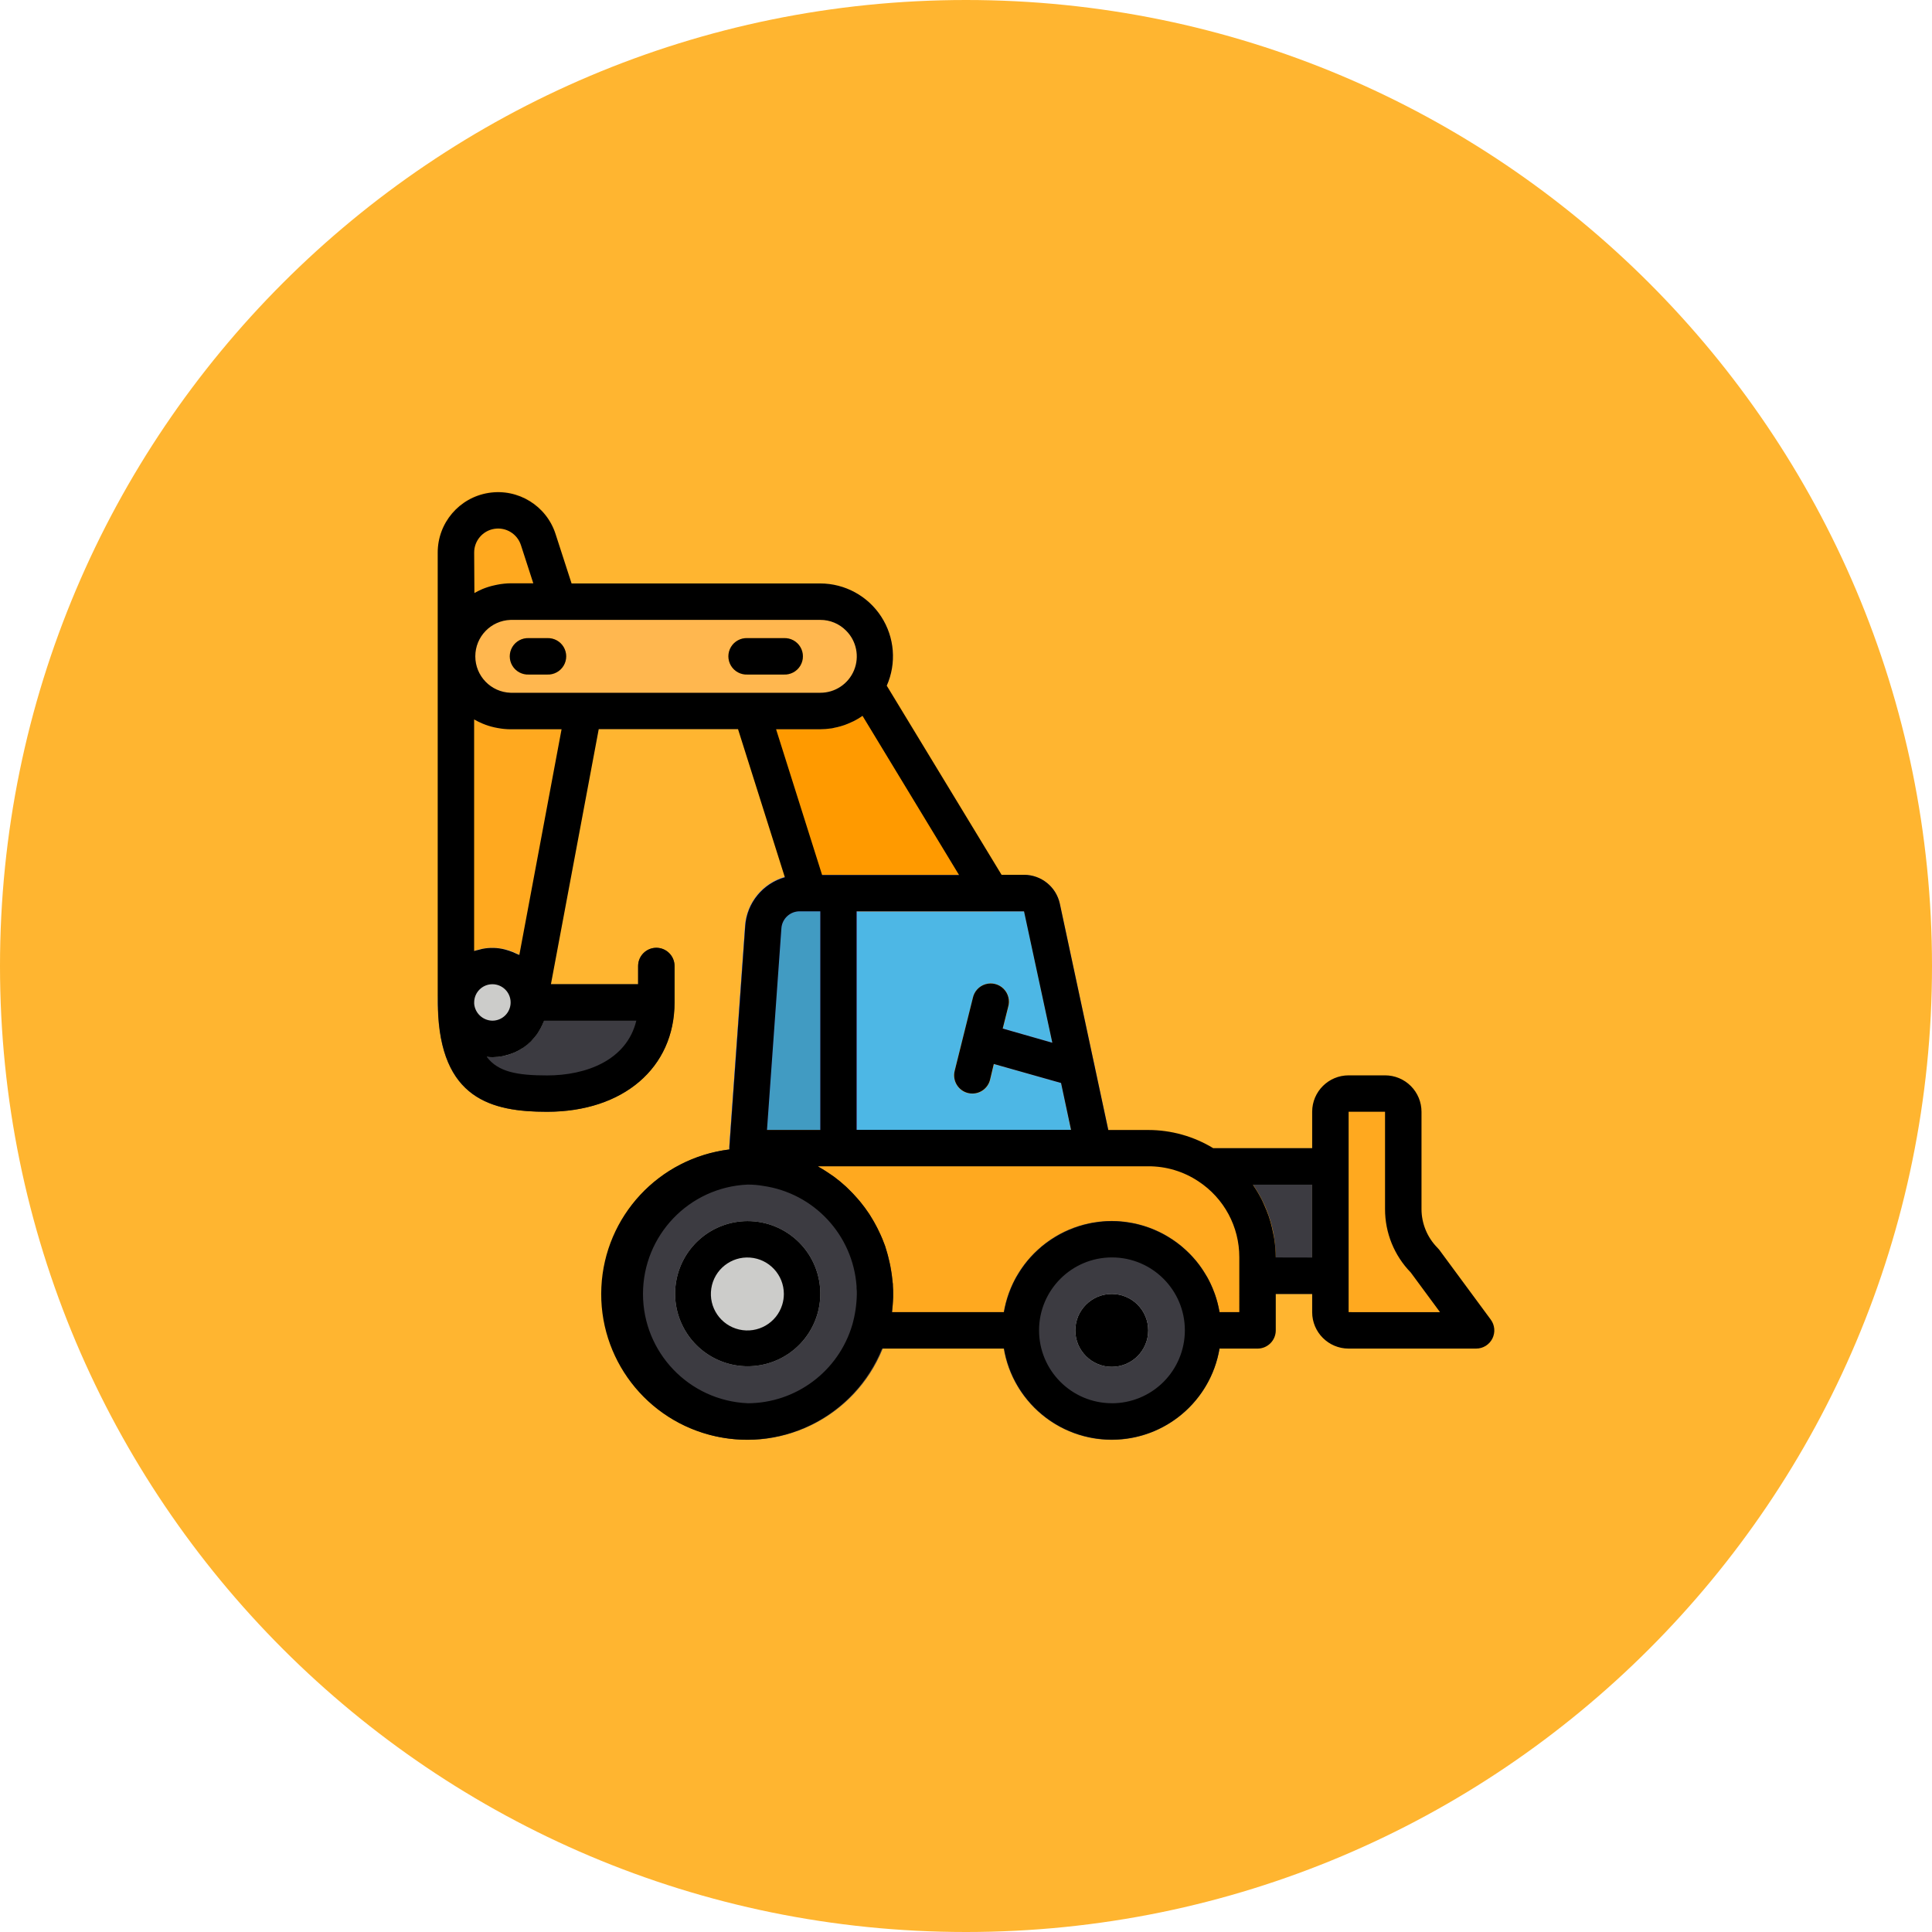
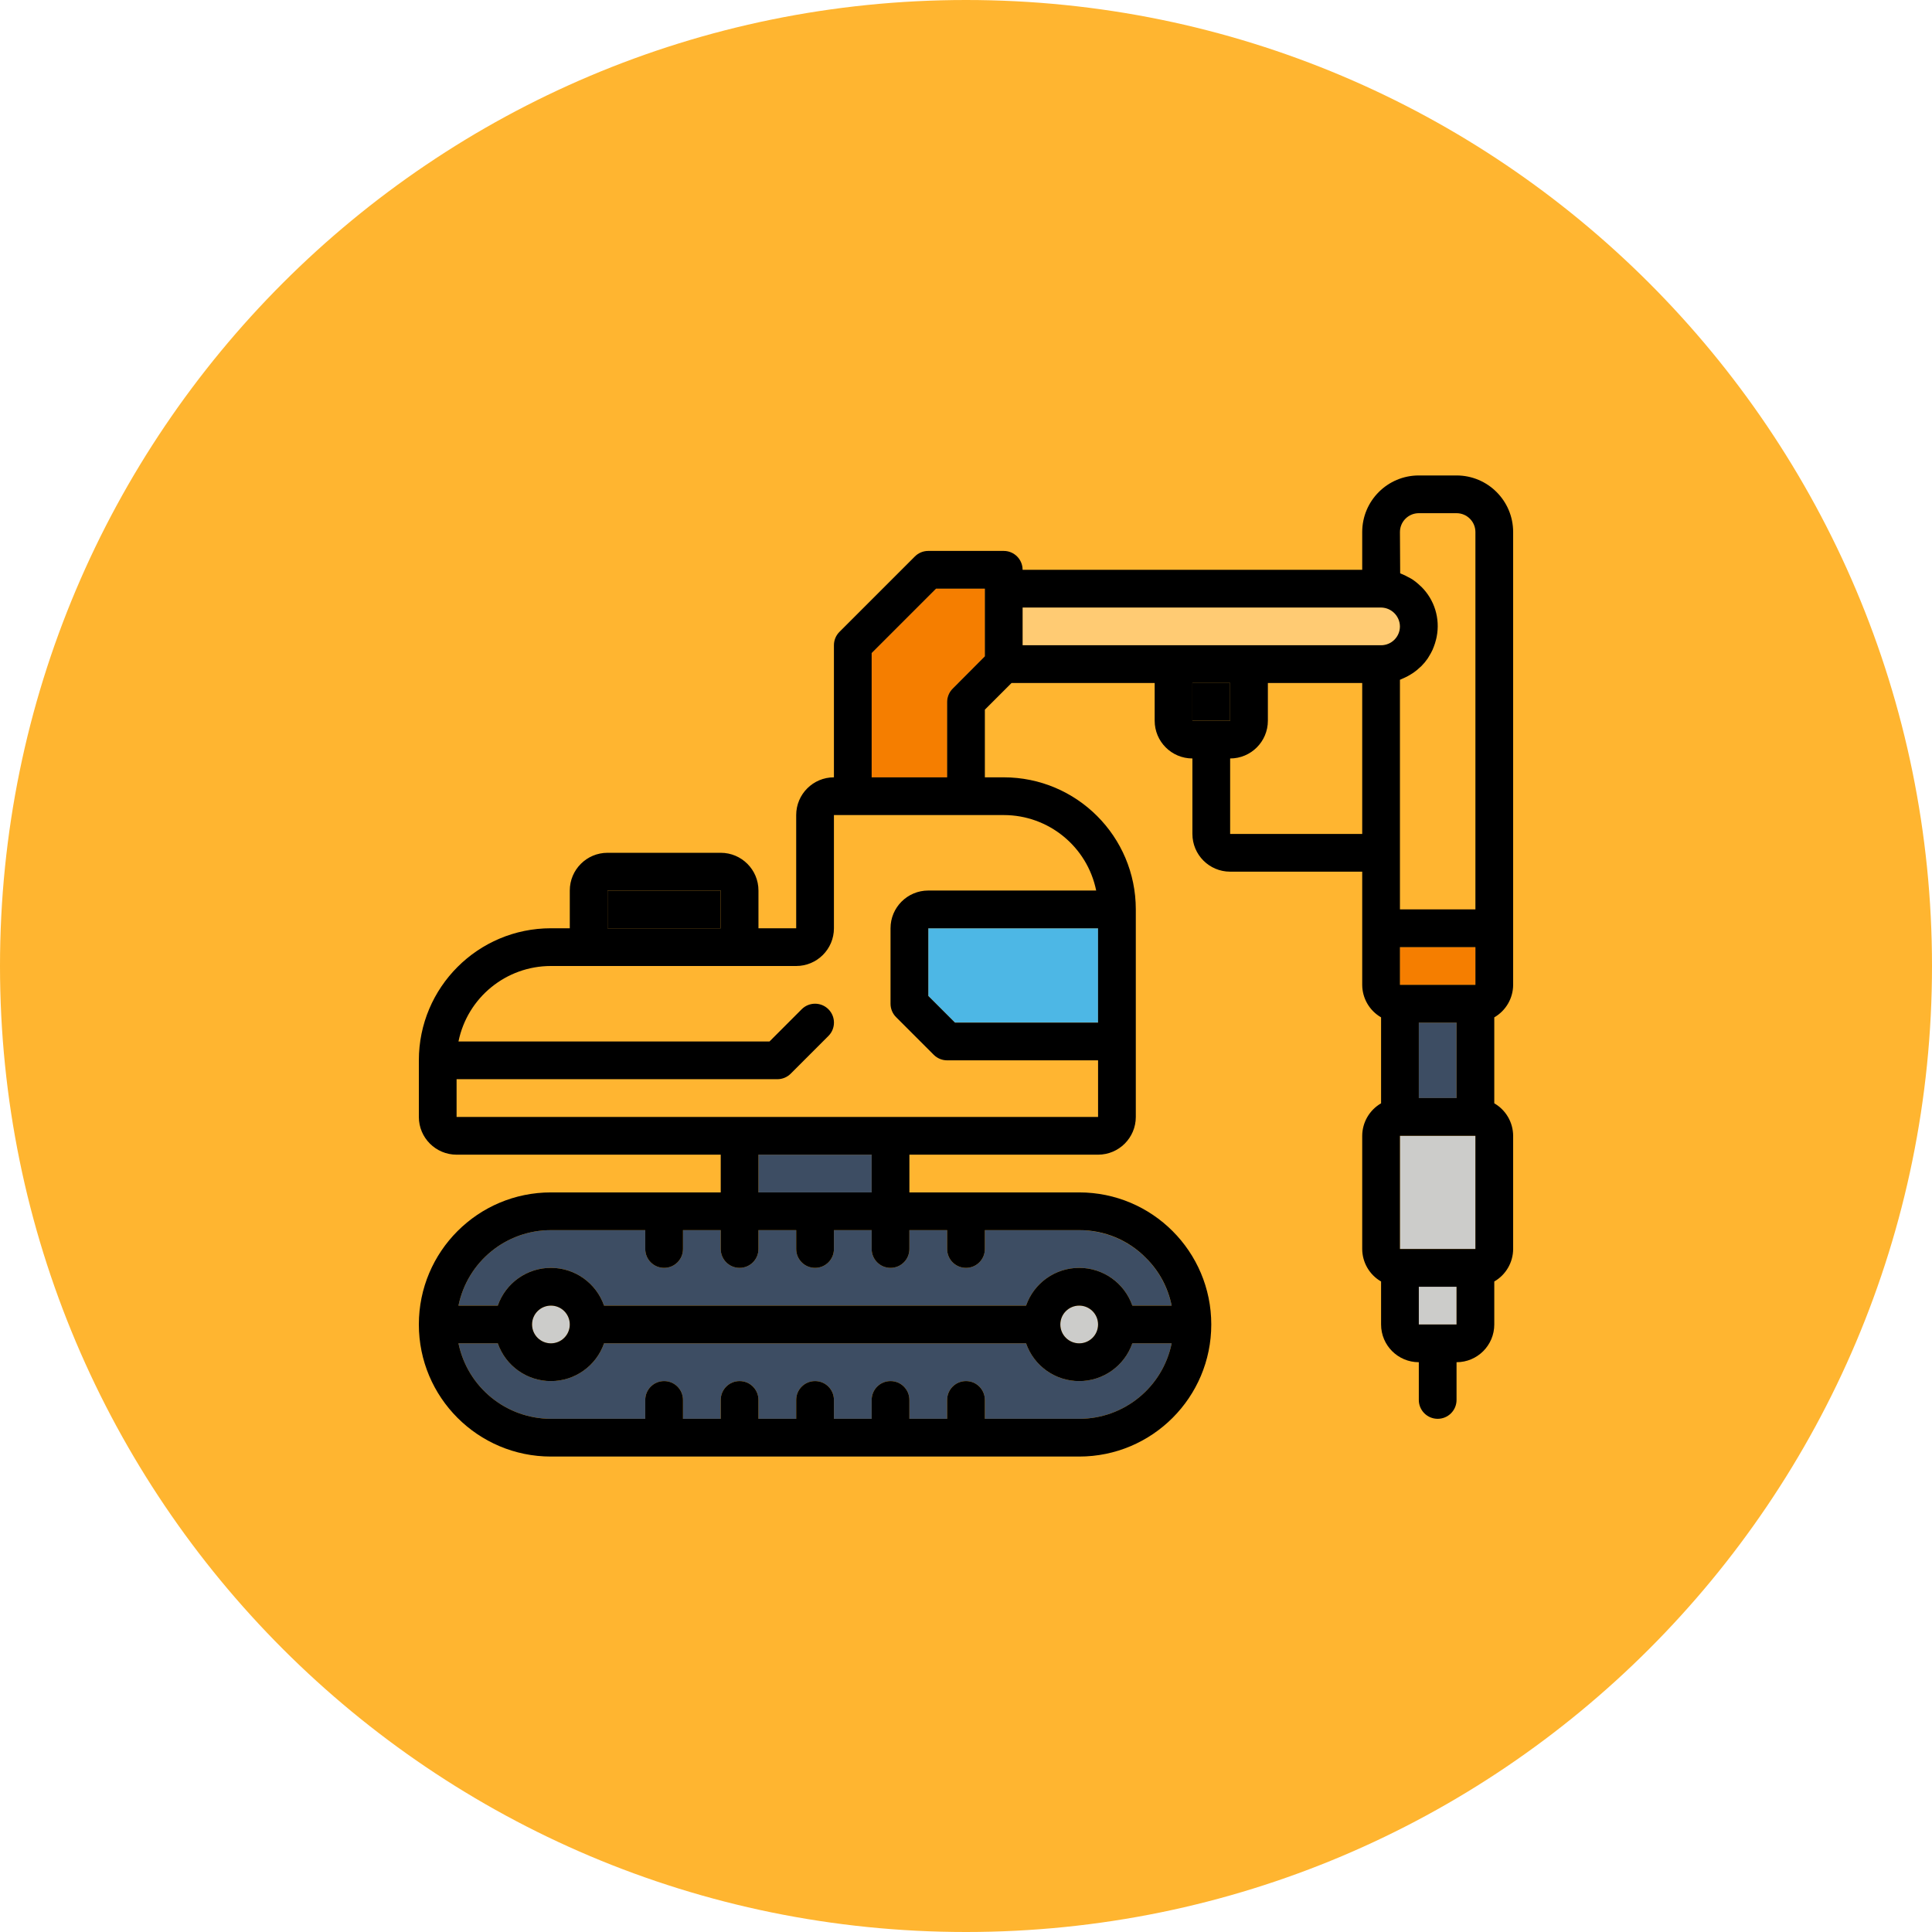
<svg xmlns="http://www.w3.org/2000/svg" viewBox="0 0 512 512">
  <circle cx="256" cy="256" fill="#ffb530" r="256" />
-   <path d="m265.73 272.58 13.15 3.76-7.46-34.82h-44.42v57.94h56.8l-2.61-12.46-17.79-5-1 4.19a4.83 4.83 0 0 1 -4.68 3.65 4.63 4.63 0 0 1 -1.17-.14 4.83 4.83 0 0 1 -3.55-5.9l4.83-19.31a4.83 4.83 0 1 1 9.36 2.35z" fill="#4db7e5" />
-   <path d="m173.94 251.18a4.83 4.83 0 0 0 -4.83 4.83v4.83h-29a4.82 4.82 0 0 0 -4.83 4.82 4.83 4.83 0 0 1 -9.63.48 4.83 4.83 0 0 0 -9.63.58c.51 24.53 14.2 27.91 28.92 27.91 20.21 0 33.8-11.64 33.8-29v-9.63a4.83 4.83 0 0 0 -4.8-4.82z" fill="#3c3b41" />
-   <path d="m158.34 185.33a4.83 4.83 0 0 0 -3.71-1.74h-19.32a9.66 9.66 0 0 1 0-19.31h12.69a4.83 4.83 0 0 0 4.6-6.32l-5.31-16.41a16 16 0 0 0 -31.29 4.94v119.17a4.83 4.83 0 0 0 9.66 0 4.83 4.83 0 0 1 9.65 0 4.84 4.84 0 0 0 4.38 4.83h.46a4.83 4.83 0 0 0 4.74-3.94l14.48-77.25a4.8 4.8 0 0 0 -1.03-3.97z" fill="#ffa91f" />
-   <path d="m266.85 234.19-33.21-54.8a4.83 4.83 0 0 0 -4-2.32 5.07 5.07 0 0 0 -4.12 2.15 9.75 9.75 0 0 1 -8.1 4.37h-18.3a4.83 4.83 0 0 0 -4.61 6.27l15.27 48.28a4.82 4.82 0 0 0 4.6 3.38h48.37a4.83 4.83 0 0 0 4.13-7.33z" fill="#ff9a00" />
-   <path d="m285.27 288a5 5 0 0 1 -1.33-.19l-25.34-7.24a4.83 4.83 0 1 1 2.65-9.29l25.35 7.24a4.83 4.83 0 0 1 -1.33 9.48z" fill="#7985eb" />
-   <path d="m257.66 289.8a4.7 4.7 0 0 1 -1.18-.14 4.83 4.83 0 0 1 -3.48-5.86l4.83-19.31a4.83 4.83 0 1 1 9.36 2.35l-4.82 19.31a4.83 4.83 0 0 1 -4.71 3.65z" fill="#ffb74f" />
-   <path d="m352.57 304.29h-32.3a4.82 4.82 0 0 0 -2.66 8.85 24 24 0 0 1 10.82 20.11v4.83a4.83 4.83 0 0 0 4.83 4.83h19.31a4.83 4.83 0 0 0 4.83-4.83v-29a4.82 4.82 0 0 0 -4.83-4.79z" fill="#3c3b41" />
-   <path d="m395.06 349.7-13.66-18.49a6.17 6.17 0 0 0 -.48-.54 14.6 14.6 0 0 1 -4.21-10.24v-25.8a9.65 9.65 0 0 0 -9.66-9.65h-9.65a9.66 9.66 0 0 0 -9.66 9.65v53.11a9.66 9.66 0 0 0 9.66 9.65h33.79a4.82 4.82 0 0 0 3.87-7.69z" fill="#ffa91f" />
-   <path d="m222.22 231.87h-10.33a14.52 14.52 0 0 0 -14.44 13.45l-4.2 58.62a4.83 4.83 0 0 0 4.83 5.17h24.14a4.82 4.82 0 0 0 4.82-4.82v-67.59a4.82 4.82 0 0 0 -4.82-4.83z" fill="#419bc2" />
-   <path d="m280.86 239.5a9.71 9.71 0 0 0 -9.44-7.63h-59.53a14.52 14.52 0 0 0 -14.44 13.45l-4.2 58.62a4.83 4.83 0 0 0 4.83 5.17h91.73a4.83 4.83 0 0 0 4.72-5.83zm-73.78 6.5a4.84 4.84 0 0 1 4.83-4.49h5.48v57.94h-14.13zm20 53.45v-57.93h44.38l12.42 57.94z" fill="#6d76e7" />
-   <path d="m323 305.11a33.23 33.23 0 0 0 -18.68-5.65h-106.24a4.83 4.83 0 0 0 -4.83 4.83v4.82a4.83 4.83 0 0 0 4.83 4.83 22.91 22.91 0 0 1 4.14.34 28.94 28.94 0 0 1 24.78 26.6 3.88 3.88 0 0 0 0 .48 29.08 29.08 0 0 1 -1.15 9.82 4.83 4.83 0 0 0 4.63 6.21h40a4.82 4.82 0 0 0 4.82-4.82 19.32 19.32 0 1 1 38.63 0 4.82 4.82 0 0 0 4.82 4.82h14.49a4.83 4.83 0 0 0 4.83-4.82v-19.32a33.63 33.63 0 0 0 -15.07-28.14z" fill="#ffa91f" />
-   <path d="m231 160.28a19.21 19.21 0 0 0 -13.65-5.66h-82.04a19.31 19.31 0 0 0 0 38.62h82.08a19.3 19.3 0 0 0 13.65-33z" fill="#ffb74f" />
-   <path d="m207.73 178.76h-9.65a4.83 4.83 0 1 1 0-9.65h9.65a4.83 4.83 0 1 1 0 9.65z" fill="#ff9a00" />
-   <path d="m145 178.76h-4.83a4.83 4.83 0 1 1 0-9.65h4.83a4.83 4.83 0 1 1 0 9.65z" fill="#ff9a00" />
-   <path d="m130.49 251.18a14.48 14.48 0 0 0 -14.49 14.48 10 10 0 0 0 .08 1.45 14.48 14.48 0 1 0 14.41-15.93z" fill="#ccccca" />
-   <path d="m236.55 339.78a38.58 38.58 0 0 0 -32.78-35 31.06 31.06 0 0 0 -5.69-.46 38.62 38.62 0 1 0 37 49.81v-.16a38.55 38.55 0 0 0 1.53-13.21 4.36 4.36 0 0 0 -.06-.98z" fill="#3c3b41" />
-   <path d="m323.6 352.57a29 29 0 1 1 -29-29 29 29 0 0 1 29 29z" fill="#3c3b41" />
-   <path d="m304.29 352.57a9.66 9.66 0 1 1 -9.65-9.66 9.65 9.65 0 0 1 9.65 9.66z" fill="#f5f5f5" />
-   <path d="m198.08 323.6a19.24 19.24 0 1 0 13.67 5.63 19.3 19.3 0 0 0 -13.67-5.63z" fill="#ccccca" />
-   <path d="m304.29 352.57a9.66 9.66 0 1 1 -9.65-9.66 9.65 9.65 0 0 1 9.65 9.66z" />
-   <path d="m198.08 323.6a19.24 19.24 0 1 0 13.67 5.63 19.3 19.3 0 0 0 -13.67-5.63zm9.21 22.2a9.67 9.67 0 1 1 .44-2.89 9.66 9.66 0 0 1 -.44 2.89z" />
-   <path d="m381.42 331.21a6.17 6.17 0 0 0 -.48-.54 14.62 14.62 0 0 1 -4.23-10.24v-25.8a9.65 9.65 0 0 0 -9.66-9.65h-9.65a9.66 9.66 0 0 0 -9.66 9.65v9.66h-26.21a33.19 33.19 0 0 0 -17.24-4.83h-10.58l-12.85-60a9.71 9.71 0 0 0 -9.44-7.63h-6l-30.42-50.1a19.3 19.3 0 0 0 -17.63-27.11h-65.9l-4.23-13.06a16 16 0 0 0 -31.24 4.93v119.17a12.63 12.63 0 0 0 .07 1.38c.62 24.21 14.25 27.59 28.9 27.59 20.21 0 33.8-11.64 33.8-29v-9.63a4.83 4.83 0 0 0 -9.66 0v4.83h-23.11l12.67-67.6h36.92l12.41 39.26a14.47 14.47 0 0 0 -10.5 12.83l-4.2 58.62v.17s0 .11 0 .18v.33a38.6 38.6 0 1 0 40.42 52.77h32.38a28.94 28.94 0 0 0 57.07 0h10.09a4.83 4.83 0 0 0 4.83-4.82v-9.66h9.65v4.83a9.66 9.66 0 0 0 9.66 9.65h33.79a4.82 4.82 0 0 0 3.87-7.69zm-102.54-54.87-13.15-3.76 1.44-5.74a4.83 4.83 0 1 0 -9.36-2.35l-4.81 19.31a4.83 4.83 0 0 0 3.52 5.86 4.63 4.63 0 0 0 1.17.14 4.83 4.83 0 0 0 4.68-3.65l1-4.19 17.82 5.04 2.65 12.42h-56.84v-57.9h44.38zm-54.67-109.23a9.64 9.64 0 0 1 -6.82 16.48h-82.08a9.66 9.66 0 0 1 0-19.31h82.08a9.54 9.54 0 0 1 6.82 2.83zm-98.55-20.62a6.35 6.35 0 0 1 12.4-2l3.27 10.09h-6a19.15 19.15 0 0 0 -3.46.35c-.28.05-.55.1-.81.17a18.92 18.92 0 0 0 -3.21 1l-.13.06a19.4 19.4 0 0 0 -2 1zm0 119.52v-.35a4.83 4.83 0 1 1 4.83 4.83 4.92 4.92 0 0 1 -4.83-4.49zm19.34 18.99c-7.87 0-13-.9-16-4.92.51.06 1 .08 1.56.09a14.9 14.9 0 0 0 2.66-.27c.27-.05.52-.13.79-.2a13.45 13.45 0 0 0 1.74-.54c.27-.11.54-.21.8-.33a14.41 14.41 0 0 0 1.64-.89c.2-.13.41-.24.6-.37a14.13 14.13 0 0 0 1.93-1.6c.11-.11.19-.23.29-.33a14.77 14.77 0 0 0 1.34-1.62c.16-.23.3-.48.45-.7a15.47 15.47 0 0 0 .84-1.55c.12-.27.25-.52.35-.79s.15-.31.21-.49h24.43c-2.56 10.58-13.42 14.51-23.63 14.51zm-7.37-31.93c-.18-.1-.38-.14-.56-.23a14.4 14.4 0 0 0 -2.19-.9l-1-.3a13.46 13.46 0 0 0 -6.12-.17c-.29.06-.56.15-.84.22-.43.11-.86.19-1.27.33v-61.36a19.12 19.12 0 0 0 2.27 1.12 18.53 18.53 0 0 0 3.18 1l.82.16a19.26 19.26 0 0 0 3.38.33h13.52zm79.79-59.81a19.47 19.47 0 0 0 2.75-.21c.29 0 .56-.11.85-.16a18.75 18.75 0 0 0 1.83-.44c.31-.09.62-.18.92-.29.58-.21 1.16-.44 1.73-.71.26-.12.53-.23.79-.36a17.84 17.84 0 0 0 2.29-1.38l25.58 42.18h-36.29l-12.2-38.63zm-10.34 52.74a4.84 4.84 0 0 1 4.83-4.49h5.48v57.94h-14.13zm-9 125.87a29 29 0 0 1 0-57.94 23 23 0 0 1 4.14.34 28.94 28.94 0 0 1 24.78 26.61 3.88 3.88 0 0 0 0 .48 11.64 11.64 0 0 1 .07 1.56 31.76 31.76 0 0 1 -1.2 8.16 29 29 0 0 1 -27.79 20.8zm96.56 0a19.32 19.32 0 1 1 19.36-19.3 19.32 19.32 0 0 1 -19.36 19.31zm33.79-24.14h-5.23a1.77 1.77 0 0 0 -.08-.31 28.31 28.31 0 0 0 -1.13-4.32c-.09-.24-.17-.48-.27-.71a28.11 28.11 0 0 0 -1.85-4c-.1-.17-.21-.33-.31-.48a28.93 28.93 0 0 0 -2.62-3.78l-.06-.06a27.63 27.63 0 0 0 -3.22-3.27l-.36-.33a29.41 29.41 0 0 0 -3.6-2.57l-.62-.38a29.19 29.19 0 0 0 -3.95-1.89l-.71-.27a29.81 29.81 0 0 0 -4.35-1.2c-.19 0-.39-.06-.58-.09a26.91 26.91 0 0 0 -9.72 0c-.19 0-.39.05-.58.09a29.34 29.34 0 0 0 -4.34 1.2l-.72.27a29.19 29.19 0 0 0 -3.95 1.89l-.62.38a29.41 29.41 0 0 0 -3.6 2.57l-.36.33a27.63 27.63 0 0 0 -3.22 3.27l-.05.06a28.06 28.06 0 0 0 -2.63 3.78c-.1.17-.21.33-.31.48a28.11 28.11 0 0 0 -1.85 4c-.09.24-.18.48-.26.71a29.55 29.55 0 0 0 -1.14 4.32 1.77 1.77 0 0 1 -.08.31h-29.67a4.71 4.71 0 0 1 .05-.54c0-.4.08-.77.12-1.16.06-.8.12-1.57.14-2.28v-.92a18.18 18.18 0 0 0 -.07-2v-.06a5.11 5.11 0 0 0 -.08-1 41.41 41.41 0 0 0 -.62-4.31c-.07-.37-.16-.73-.24-1.1a38.27 38.27 0 0 0 -1-3.77c-.05-.12-.07-.25-.11-.37a36.26 36.26 0 0 0 -1.63-3.86c-.15-.33-.31-.65-.48-1-.56-1.09-1.16-2.15-1.81-3.18-.11-.17-.2-.34-.31-.5a40.66 40.66 0 0 0 -2.48-3.34c-.21-.26-.44-.51-.66-.76-.78-.9-1.6-1.77-2.46-2.59l-.52-.51a38.17 38.17 0 0 0 -3.19-2.64c-.26-.19-.53-.36-.79-.54-1-.68-1.93-1.31-3-1.9-.17-.09-.32-.22-.48-.32h87.52a23.76 23.76 0 0 1 13.32 4 24 24 0 0 1 10.82 20.11zm9.66-14.49a34.7 34.7 0 0 0 -.37-4.77c-.07-.49-.18-1-.27-1.45-.21-1.09-.45-2.15-.75-3.21-.16-.52-.32-1-.49-1.56-.35-1-.76-2-1.21-3-.2-.45-.39-.9-.62-1.34a33.16 33.16 0 0 0 -2.12-3.59c-.08-.12-.13-.26-.21-.37h15.69v19.31zm19.31 14.49v-53.1h9.65v25.8a24 24 0 0 0 6.81 16.79l7.76 10.52z" />
-   <path d="m198.08 178.76h9.65a4.83 4.83 0 1 0 0-9.65h-9.65a4.83 4.83 0 1 0 0 9.65z" />
-   <path d="m140.14 169.11a4.83 4.83 0 1 0 0 9.65h4.86a4.83 4.83 0 1 0 0-9.65z" />
+   <circle cx="286" cy="351" fill="#ccccca" r="5" />
+   <path d="m300.08 346h10.42a25.08 25.08 0 0 0 -24.5-20h-25v5a5 5 0 0 1 -10 0v-5h-10v5a5 5 0 0 1 -10 0v-5h-10v5a5 5 0 0 1 -10 0v-5h-10v5a5 5 0 0 1 -10 0v-5h-10v5a5 5 0 0 1 -10 0v-5h-25a25 25 0 0 0 -24.5 20h10.42a14.91 14.91 0 0 1 28.16 0h111.84a14.91 14.91 0 0 1 28.16 0z" fill="#3d4d63" />
+   <circle cx="146" cy="351" fill="#ccccca" r="5" />
+   <path d="m251 186a5 5 0 0 1 1.46-3.54l8.54-8.53v-17.93h-12.93l-17.07 17.07v32.93h20z" fill="#f57e00" />
+   <path d="m201 306h30v10h-30z" fill="#3d4d63" />
+   <path d="m286 376a25 25 0 0 0 24.5-20h-10.42a14.91 14.91 0 0 1 -28.16 0h-111.84a14.91 14.91 0 0 1 -28.16 0h-10.42a25.07 25.07 0 0 0 24.5 20h25v-5a5 5 0 0 1 10 0v5h10v-5a5 5 0 0 1 10 0v5h10v-5a5 5 0 0 1 10 0v5h10v-5a5 5 0 0 1 10 0v5h10v-5a5 5 0 0 1 10 0v5z" fill="#3d4d63" />
+   <path d="m161 236h30v10h-30z" />
+   <path d="m209.54 284.54a5 5 0 0 1 -3.54 1.46h-85v10h170v-15h-40a5 5 0 0 1 -3.54-1.46l-10-10a5 5 0 0 1 -1.46-3.54v-20a10 10 0 0 1 10-10h44.5a25 25 0 0 0 -24.5-20h-45v30a10 10 0 0 1 -10 10h-65a25 25 0 0 0 -24.5 20h82.43l8.53-8.54a5 5 0 0 1 7.08 7.08z" fill="#ffb531" />
+   <path d="m376 341h10v10h-10z" fill="#ccccca" />
+   <path d="m371 251h20v10h-20z" fill="#f57e00" />
+   <path d="m386 136h-10a5 5 0 0 0 -5 5v10.88c.12.05.23.13.35.17a14.67 14.67 0 0 1 1.87.91c.31.17.63.31.92.5a15.33 15.33 0 0 1 2.26 1.83c.06.06.13.09.19.16a14.65 14.65 0 0 1 4.08 13.29c0 .28-.13.55-.19.82a14.45 14.45 0 0 1 -.57 1.8c-.11.28-.22.56-.34.84a15.33 15.33 0 0 1 -.92 1.69c-.13.2-.24.42-.38.62a14 14 0 0 1 -1.67 2c-.1.11-.23.2-.34.3a13.75 13.75 0 0 1 -1.67 1.38 7.61 7.61 0 0 1 -.73.47 13.73 13.73 0 0 1 -1.6.87c-.28.13-.54.26-.82.37s-.33.15-.5.22v60.88h20v-100a5 5 0 0 0 -4.94-5z" fill="#ffb531" />
+   <path d="m246 263.93 7.07 7.07h37.93v-25h-45z" fill="#4db7e5" />
+   <path d="m376 271h10v20h-10z" fill="#3d4d63" />
+   <path d="m371 301h20v30h-20z" fill="#ccccca" />
+   <path d="m316 181h10v10h-10z" />
+   <path d="m371 166a5.07 5.07 0 0 0 -5-5h-95v10h95a5 5 0 0 0 5-5z" fill="#ffcb73" />
+   <path d="m386 126h-10a15 15 0 0 0 -15 15v10h-90a5 5 0 0 0 -5-5h-20a5 5 0 0 0 -3.54 1.46l-20 20a5 5 0 0 0 -1.46 3.54v35a10 10 0 0 0 -10 10v30h-10v-10a10 10 0 0 0 -10-10h-30a10 10 0 0 0 -10 10v10h-5a35 35 0 0 0 -35 35v15a10 10 0 0 0 10 10h70v10h-45a35 35 0 0 0 0 70h140a35 35 0 0 0 0-70h-45v-10h50a10 10 0 0 0 10-10v-55a35 35 0 0 0 -35-35h-5v-17.93l7.07-7.07h37.93v10a10 10 0 0 0 10 10v20a10 10 0 0 0 10 10h35v30a10 10 0 0 0 5 8.61v22.78a10 10 0 0 0 -5 8.61v30a10 10 0 0 0 5 8.61v11.39a10 10 0 0 0 10 10v10a5 5 0 0 0 10 0v-10a10 10 0 0 0 10-10v-11.39a10 10 0 0 0 5-8.61v-30a10 10 0 0 0 -5-8.61v-22.78a10 10 0 0 0 5-8.61v-120a15 15 0 0 0 -15-15zm-15 15a5 5 0 0 1 5-5h10a5 5 0 0 1 5 5v100h-20v-60.85c.17-.07.32-.16.5-.22s.54-.24.82-.37a13.73 13.73 0 0 0 1.6-.87 7.61 7.61 0 0 0 .73-.47 13.75 13.75 0 0 0 1.67-1.38c.11-.1.24-.19.34-.3a14 14 0 0 0 1.67-2c.14-.2.25-.42.38-.62a15.33 15.33 0 0 0 .92-1.69c.12-.28.23-.56.34-.84a14.45 14.45 0 0 0 .57-1.8c.06-.27.15-.54.19-.82a14.65 14.65 0 0 0 -4.08-13.29c-.06-.07-.13-.1-.19-.16a15.33 15.33 0 0 0 -2.26-1.83c-.29-.19-.61-.33-.92-.5a14.67 14.67 0 0 0 -1.87-.91c-.12 0-.23-.12-.35-.17zm20 120h-20v-10h20zm0 70h-20v-30h20zm-5-40h-10v-20h10zm-225-55h30v10h-30zm125 140h-25v-5a5 5 0 0 0 -10 0v5h-10v-5a5 5 0 0 0 -10 0v5h-10v-5a5 5 0 0 0 -10 0v5h-10v-5a5 5 0 0 0 -10 0v5h-10v-5a5 5 0 0 0 -10 0v5h-25a25.07 25.07 0 0 1 -24.5-20h10.42a14.91 14.91 0 0 0 28.16 0h111.84a14.91 14.91 0 0 0 28.16 0h10.42a25 25 0 0 1 -24.5 20zm-145-25a5 5 0 1 1 5 5 5 5 0 0 1 -5-5zm140 0a5 5 0 1 1 5 5 5 5 0 0 1 -5-5zm22.68-17.65a24.58 24.58 0 0 1 6.82 12.65h-10.42a14.91 14.91 0 0 0 -28.16 0h-111.84a14.91 14.91 0 0 0 -28.16 0h-10.42a25 25 0 0 1 24.5-20h25v5a5 5 0 0 0 10 0v-5h10v5a5 5 0 0 0 10 0v-5h10v5a5 5 0 0 0 10 0v-5h10v5a5 5 0 0 0 10 0v-5h10v5a5 5 0 0 0 10 0v-5h25a24.67 24.67 0 0 1 17.68 7.35zm-72.68-17.35h-30v-10h30zm60-45h-37.93l-7.07-7.07v-17.93h45zm-.5-35h-44.5a10 10 0 0 0 -10 10v20a5 5 0 0 0 1.46 3.54l10 10a5 5 0 0 0 3.54 1.46h40v15h-170v-10h85a5 5 0 0 0 3.54-1.46l10-10a5 5 0 0 0 -7.08-7.08l-8.53 8.54h-82.43a25 25 0 0 1 24.5-20h65a10 10 0 0 0 10-10v-30h45a25 25 0 0 1 24.5 20zm-38-53.54a5 5 0 0 0 -1.5 3.54v20h-20v-32.93l17.07-17.07h12.93v17.93zm18.5-21.46h95a5.07 5.07 0 0 1 5 5 5 5 0 0 1 -5 5h-95zm55 20v10h-10v-10zm0 40v-20a10 10 0 0 0 10-10v-10h25v40zm60 130h-10v-10h10z" />
</svg>
